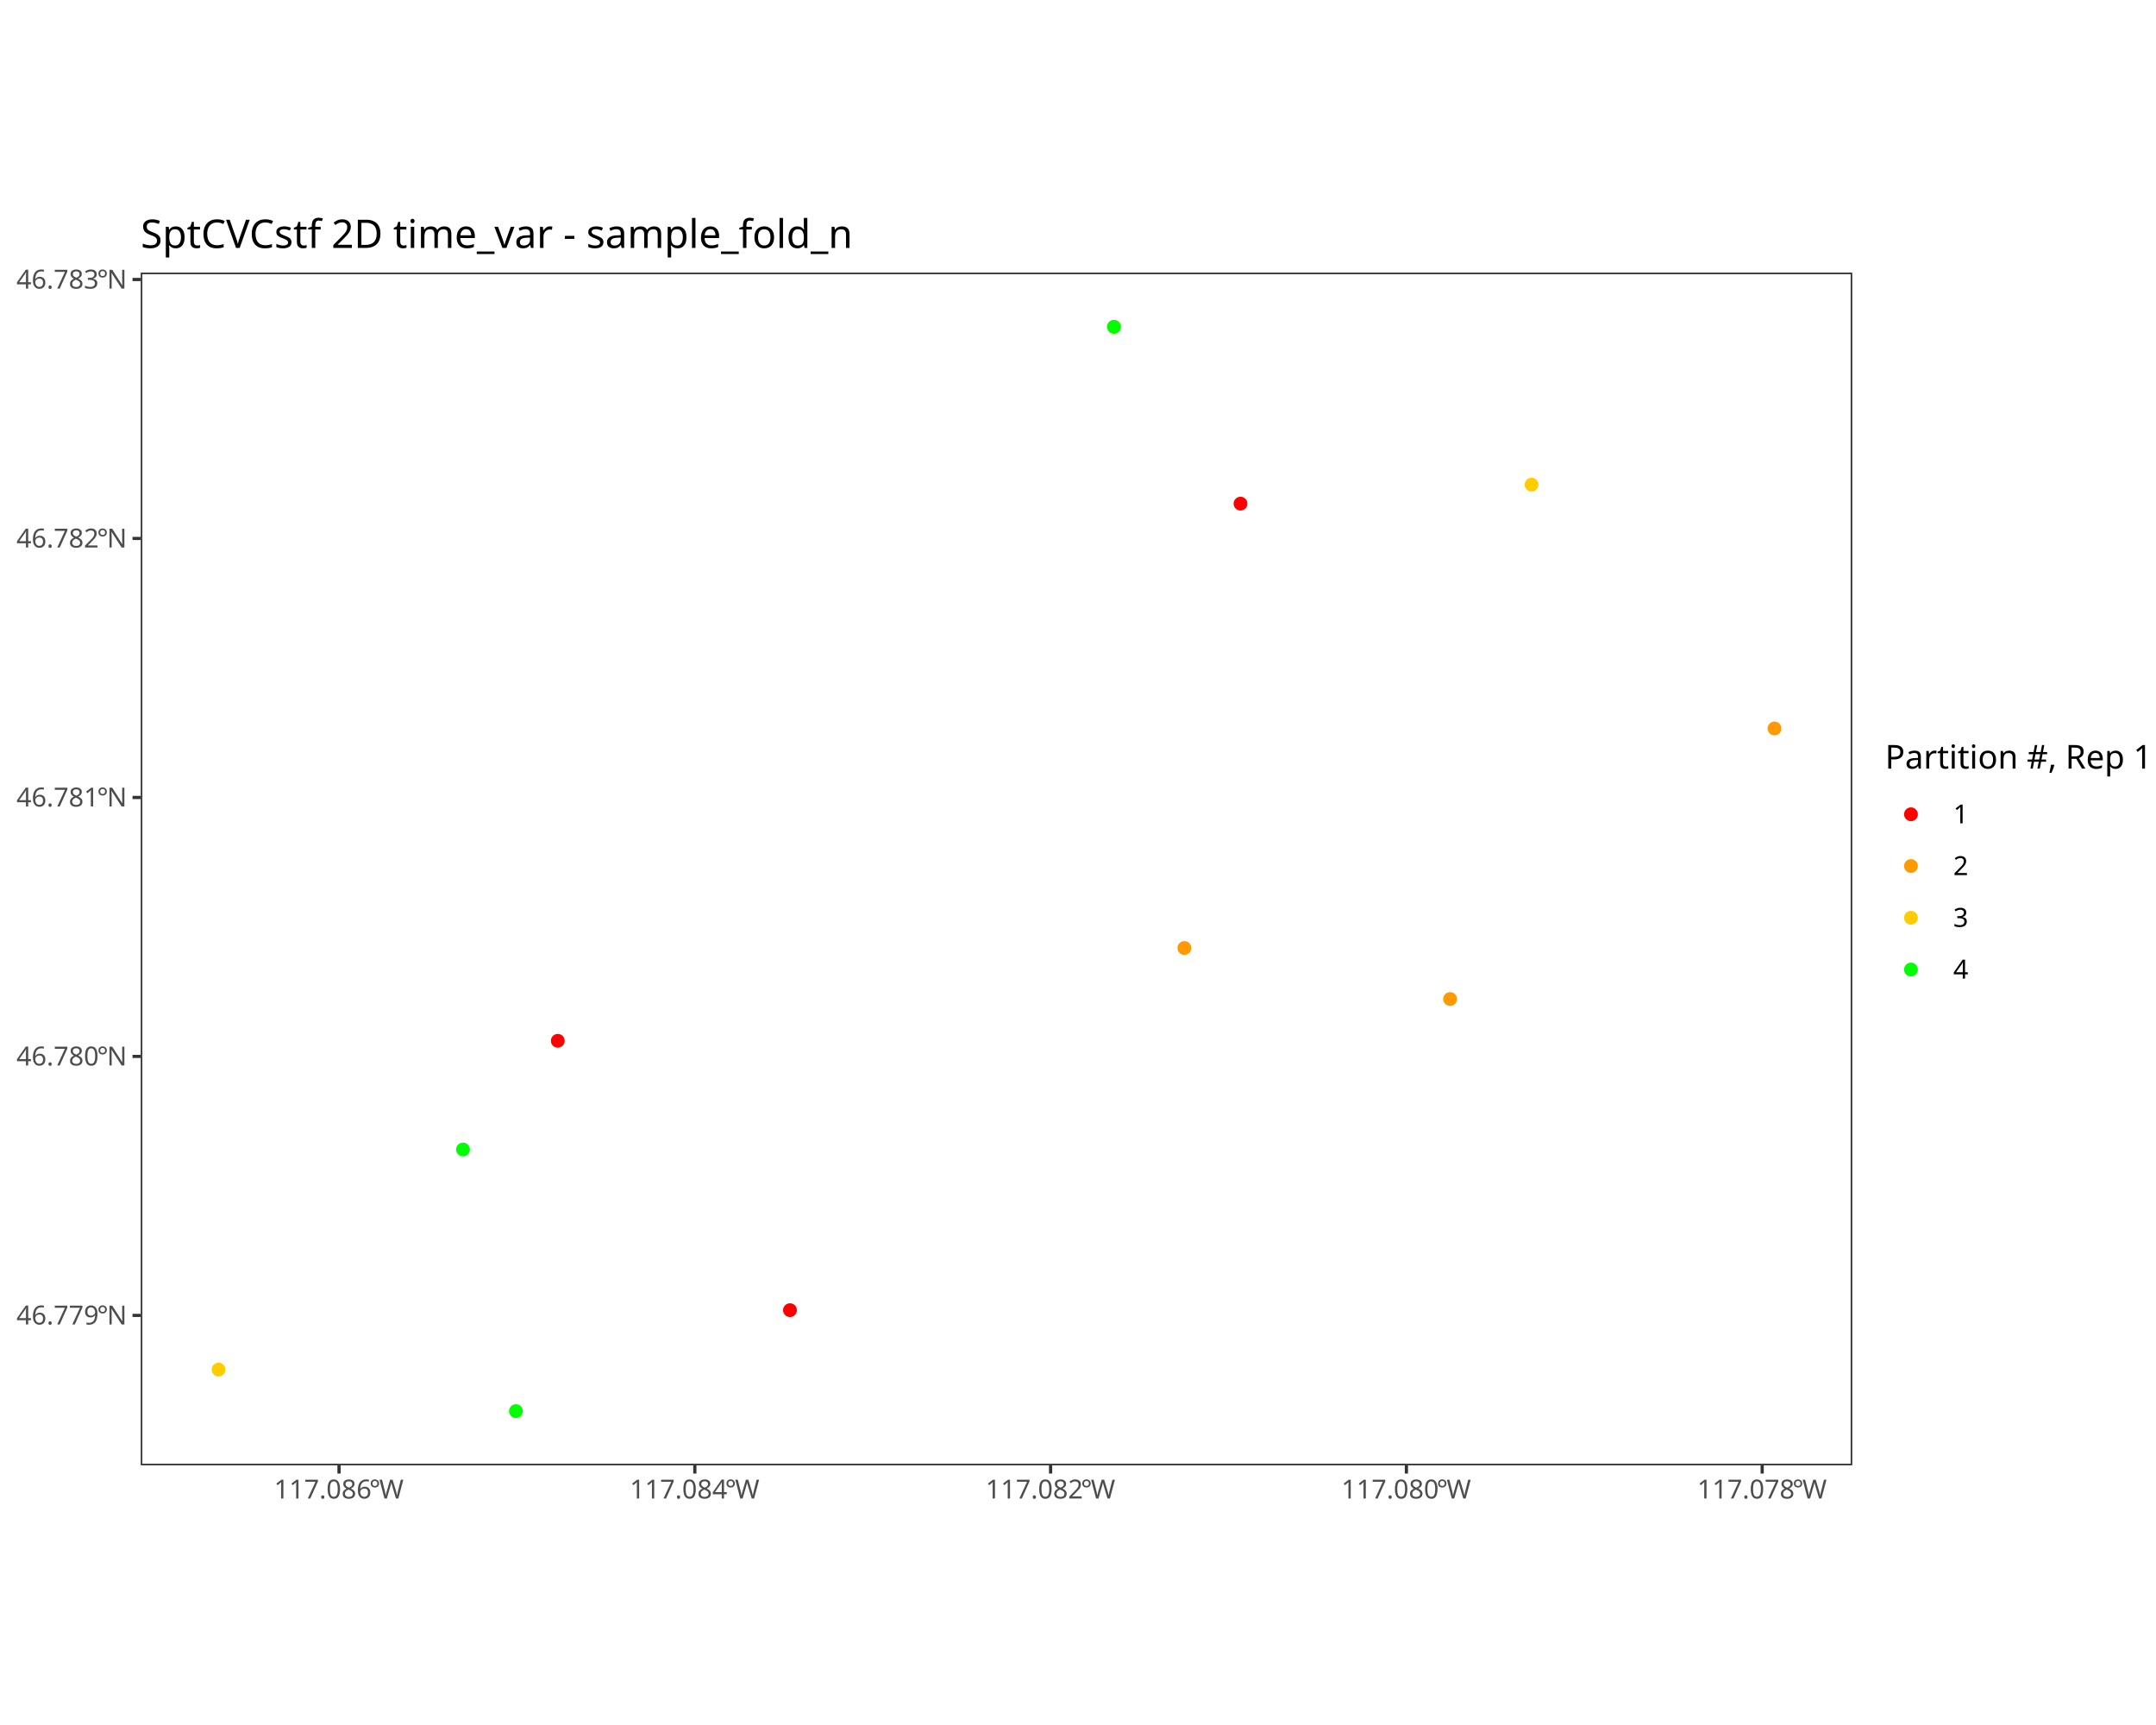
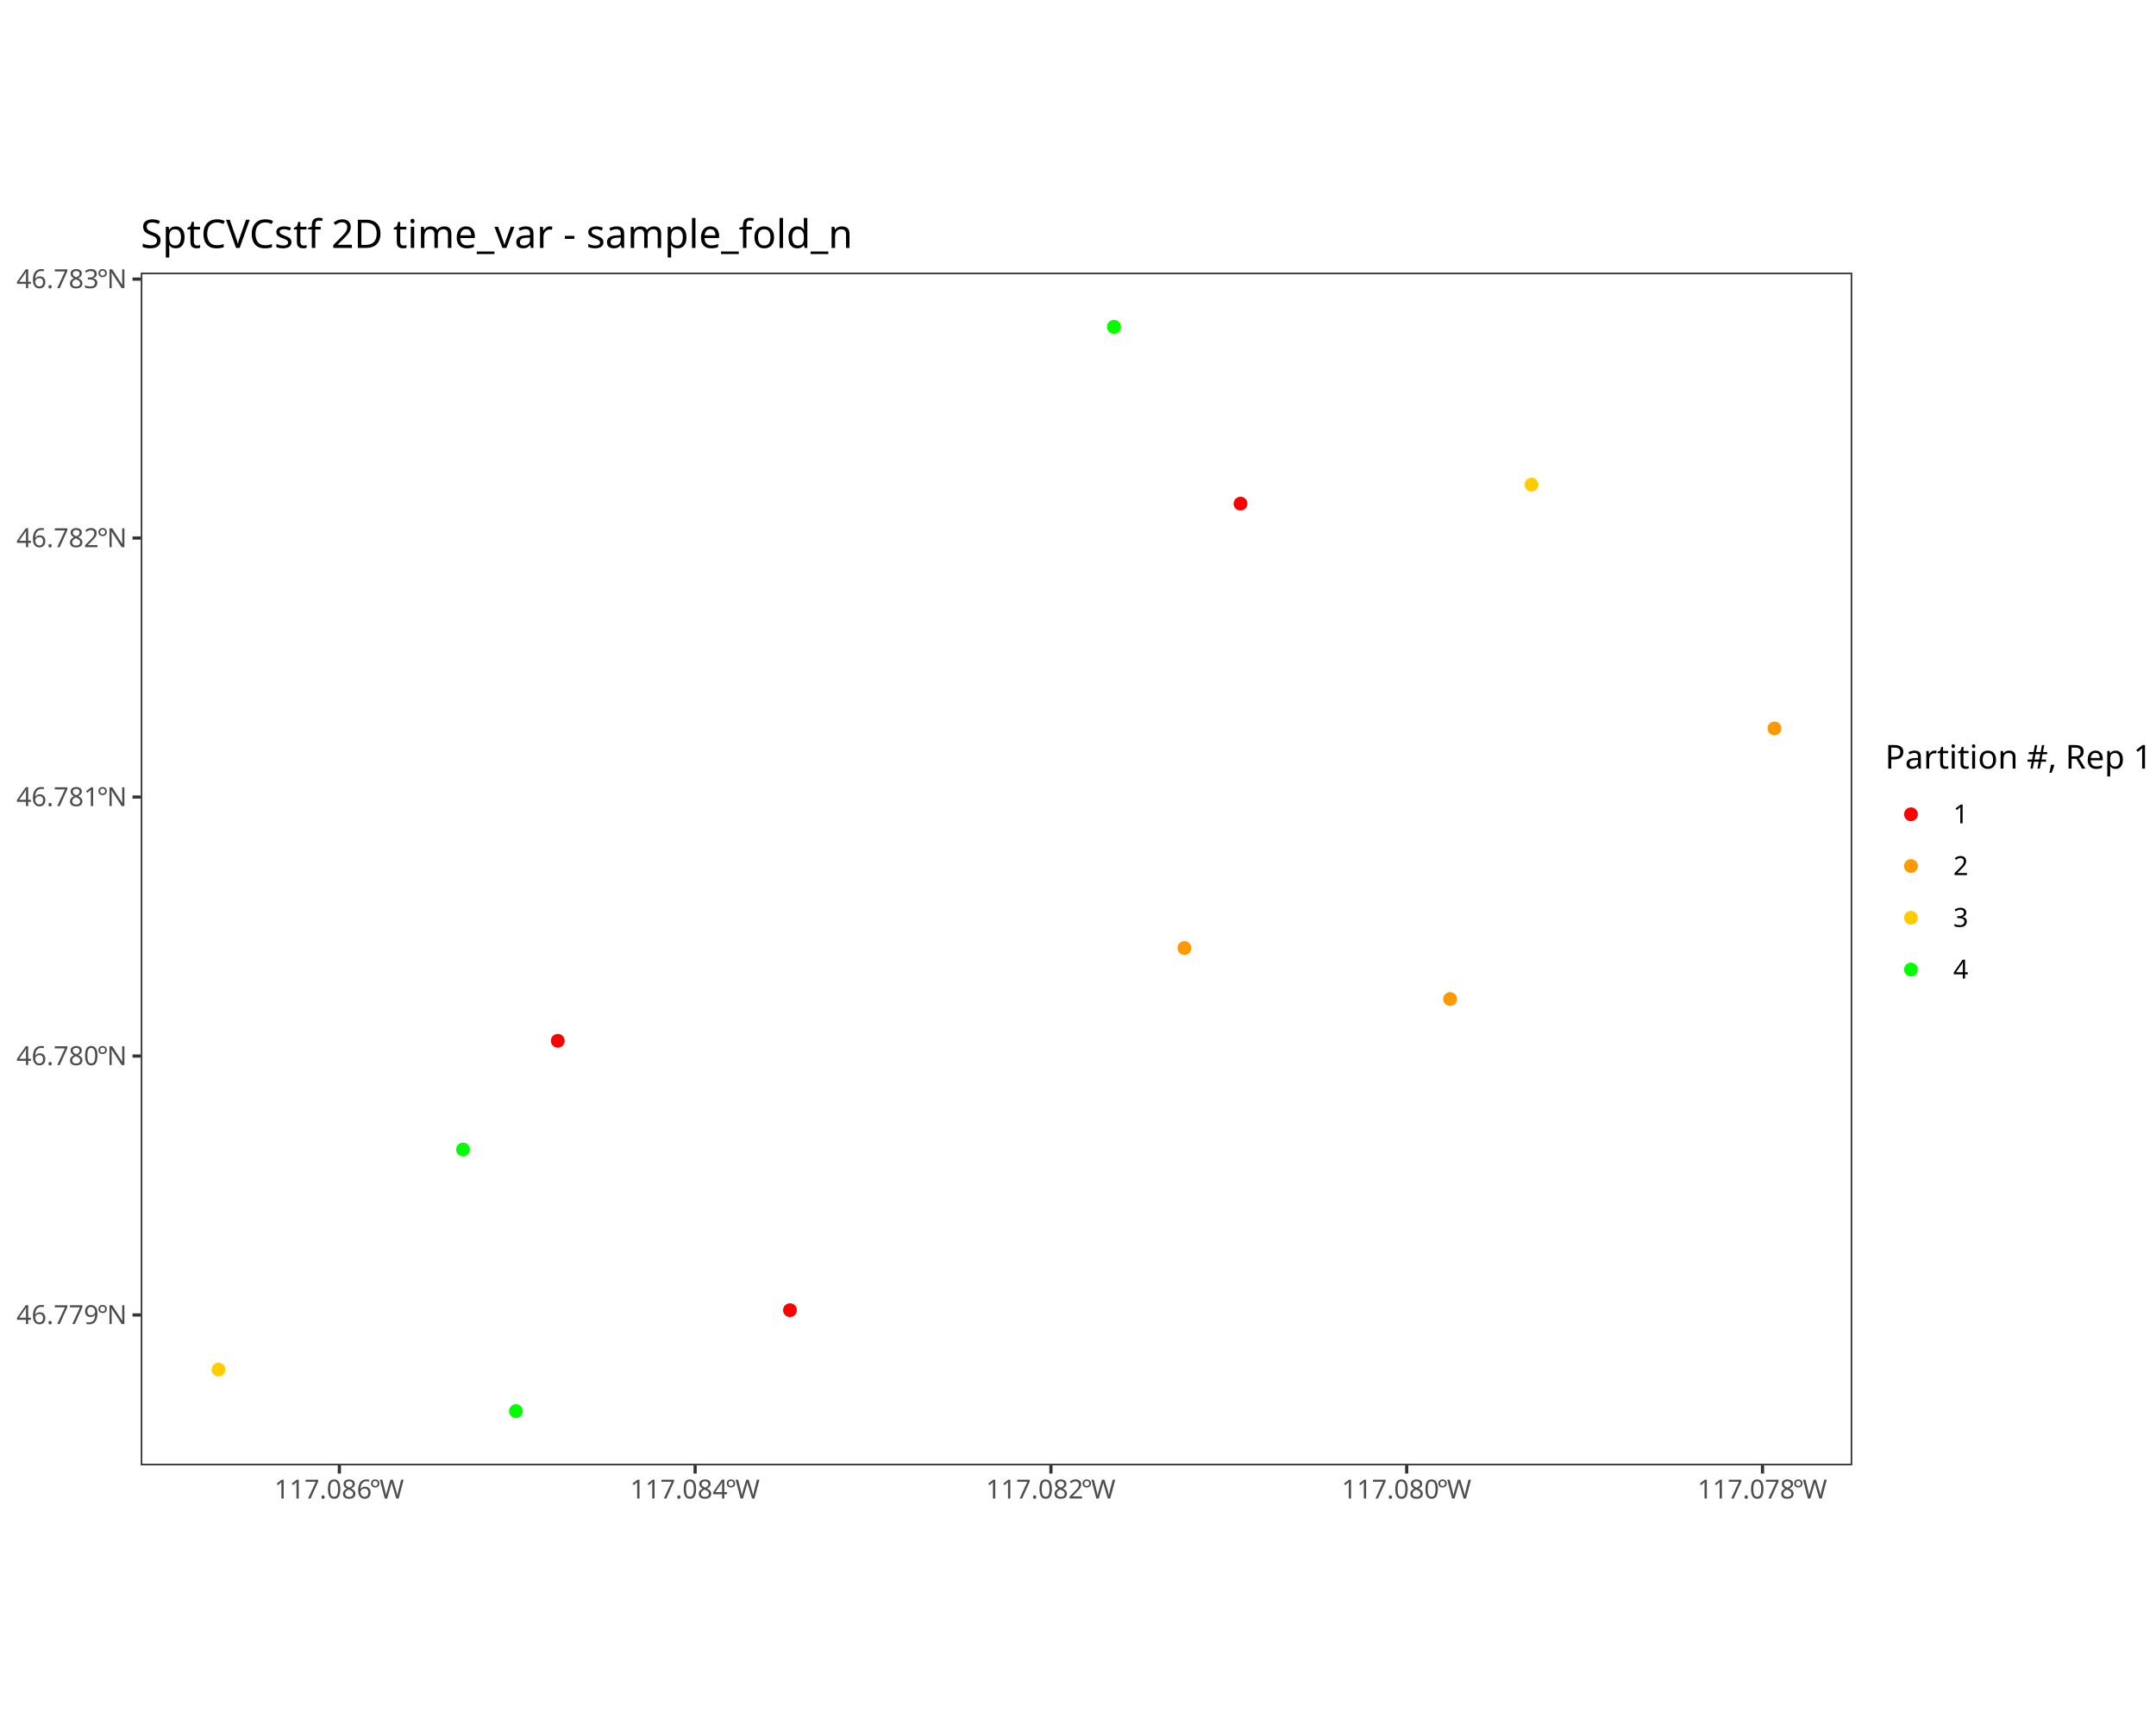
<svg xmlns="http://www.w3.org/2000/svg" class="svglite" data-engine-version="2.0" width="720.00pt" height="576.00pt" viewBox="0 0 720.00 576.00">
  <defs>
    <style type="text/css">
    .svglite line, .svglite polyline, .svglite polygon, .svglite path, .svglite rect, .svglite circle {
      fill: none;
      stroke: #000000;
      stroke-linecap: round;
      stroke-linejoin: round;
      stroke-miterlimit: 10.00;
    }
  </style>
  </defs>
  <rect width="100%" height="100%" style="stroke: none; fill: #FFFFFF;" />
  <defs>
    <clipPath id="cpMC4wMHw3MjAuMDB8MC4wMHw1NzYuMDA=">
      <rect x="0.00" y="0.00" width="720.00" height="576.00" />
    </clipPath>
  </defs>
  <g clip-path="url(#cpMC4wMHw3MjAuMDB8MC4wMHw1NzYuMDA=)">
</g>
  <defs>
    <clipPath id="cpMC4wMHw3MjAuMDB8NjguMjR8NTA3Ljc2">
      <rect x="0.00" y="68.24" width="720.00" height="439.52" />
    </clipPath>
  </defs>
  <g clip-path="url(#cpMC4wMHw3MjAuMDB8NjguMjR8NTA3Ljc2)">
    <rect x="0.00" y="68.24" width="720.00" height="439.52" style="stroke-width: 1.07; stroke: #FFFFFF; fill: #FFFFFF;" />
  </g>
  <g clip-path="url(#cpMC4wMHw3MjAuMDB8MC4wMHw1NzYuMDA=)">
</g>
  <defs>
    <clipPath id="cpNDcuMDB8NjE4LjU3fDkxLjAyfDQ4OS4yOQ==">
      <rect x="47.00" y="91.02" width="571.57" height="398.27" />
    </clipPath>
  </defs>
  <g clip-path="url(#cpNDcuMDB8NjE4LjU3fDkxLjAyfDQ4OS4yOQ==)">
    <rect x="47.00" y="91.02" width="571.57" height="398.27" style="stroke-width: 1.07; stroke: none; fill: #FFFFFF;" />
    <circle cx="414.27" cy="168.17" r="1.95" style="stroke-width: 0.71; stroke: #FF0000; stroke-linecap: butt; fill: #FF0000;" />
    <circle cx="263.81" cy="437.48" r="1.95" style="stroke-width: 0.71; stroke: #FF0000; stroke-linecap: butt; fill: #FF0000;" />
    <circle cx="186.27" cy="347.54" r="1.95" style="stroke-width: 0.71; stroke: #FF0000; stroke-linecap: butt; fill: #FF0000;" />
    <circle cx="592.59" cy="243.24" r="1.95" style="stroke-width: 0.71; stroke: #FF9900; stroke-linecap: butt; fill: #FF9900;" />
    <circle cx="395.53" cy="316.55" r="1.95" style="stroke-width: 0.71; stroke: #FF9900; stroke-linecap: butt; fill: #FF9900;" />
    <circle cx="484.26" cy="333.59" r="1.95" style="stroke-width: 0.71; stroke: #FF9900; stroke-linecap: butt; fill: #FF9900;" />
    <circle cx="72.98" cy="457.33" r="1.95" style="stroke-width: 0.71; stroke: #FFCC00; stroke-linecap: butt; fill: #FFCC00;" />
    <circle cx="511.47" cy="161.83" r="1.95" style="stroke-width: 0.71; stroke: #FFCC00; stroke-linecap: butt; fill: #FFCC00;" />
    <circle cx="372.02" cy="109.13" r="1.95" style="stroke-width: 0.71; stroke: #FFCC00; stroke-linecap: butt; fill: #FFCC00;" />
    <circle cx="172.29" cy="471.19" r="1.95" style="stroke-width: 0.71; stroke: #00FF00; stroke-linecap: butt; fill: #00FF00;" />
    <circle cx="372.02" cy="109.13" r="1.95" style="stroke-width: 0.71; stroke: #00FF00; stroke-linecap: butt; fill: #00FF00;" />
    <circle cx="154.62" cy="383.83" r="1.95" style="stroke-width: 0.71; stroke: #00FF00; stroke-linecap: butt; fill: #00FF00;" />
    <rect x="47.00" y="91.02" width="571.57" height="398.27" style="stroke-width: 1.07; stroke: #333333;" />
  </g>
  <g clip-path="url(#cpMC4wMHw3MjAuMDB8MC4wMHw1NzYuMDA=)">
-     <text x="5.48" y="442.26" style="font-size: 8.80px; fill: #4D4D4D; font-family: sans;" textLength="26.92px" lengthAdjust="spacingAndGlyphs">46.779</text>
-     <text x="32.40" y="442.26" style="font-size: 8.80px; fill: #4D4D4D; font-family: sans;" textLength="3.31px" lengthAdjust="spacingAndGlyphs">°</text>
-     <text x="35.71" y="442.26" style="font-size: 8.80px; fill: #4D4D4D; font-family: sans;" textLength="6.36px" lengthAdjust="spacingAndGlyphs">N</text>
-     <text x="5.48" y="355.78" style="font-size: 8.80px; fill: #4D4D4D; font-family: sans;" textLength="26.92px" lengthAdjust="spacingAndGlyphs">46.780</text>
-     <text x="32.40" y="355.78" style="font-size: 8.80px; fill: #4D4D4D; font-family: sans;" textLength="3.31px" lengthAdjust="spacingAndGlyphs">°</text>
-     <text x="35.71" y="355.78" style="font-size: 8.80px; fill: #4D4D4D; font-family: sans;" textLength="6.36px" lengthAdjust="spacingAndGlyphs">N</text>
-     <text x="5.48" y="269.31" style="font-size: 8.80px; fill: #4D4D4D; font-family: sans;" textLength="26.92px" lengthAdjust="spacingAndGlyphs">46.781</text>
-     <text x="32.40" y="269.31" style="font-size: 8.80px; fill: #4D4D4D; font-family: sans;" textLength="3.31px" lengthAdjust="spacingAndGlyphs">°</text>
-     <text x="35.71" y="269.31" style="font-size: 8.80px; fill: #4D4D4D; font-family: sans;" textLength="6.36px" lengthAdjust="spacingAndGlyphs">N</text>
-     <text x="5.48" y="182.83" style="font-size: 8.80px; fill: #4D4D4D; font-family: sans;" textLength="26.92px" lengthAdjust="spacingAndGlyphs">46.782</text>
-     <text x="32.40" y="182.83" style="font-size: 8.80px; fill: #4D4D4D; font-family: sans;" textLength="3.31px" lengthAdjust="spacingAndGlyphs">°</text>
-     <text x="35.71" y="182.83" style="font-size: 8.80px; fill: #4D4D4D; font-family: sans;" textLength="6.36px" lengthAdjust="spacingAndGlyphs">N</text>
-     <text x="5.48" y="96.36" style="font-size: 8.80px; fill: #4D4D4D; font-family: sans;" textLength="26.92px" lengthAdjust="spacingAndGlyphs">46.783</text>
-     <text x="32.40" y="96.36" style="font-size: 8.80px; fill: #4D4D4D; font-family: sans;" textLength="3.31px" lengthAdjust="spacingAndGlyphs">°</text>
-     <text x="35.71" y="96.36" style="font-size: 8.80px; fill: #4D4D4D; font-family: sans;" textLength="6.36px" lengthAdjust="spacingAndGlyphs">N</text>
-     <polyline points="44.26,439.23 47.00,439.23 " style="stroke-width: 1.07; stroke: #333333; stroke-linecap: butt;" />
-     <polyline points="44.26,352.75 47.00,352.75 " style="stroke-width: 1.07; stroke: #333333; stroke-linecap: butt;" />
-     <polyline points="44.26,266.28 47.00,266.28 " style="stroke-width: 1.07; stroke: #333333; stroke-linecap: butt;" />
-     <polyline points="44.26,179.80 47.00,179.80 " style="stroke-width: 1.07; stroke: #333333; stroke-linecap: butt;" />
-     <polyline points="44.26,93.33 47.00,93.33 " style="stroke-width: 1.07; stroke: #333333; stroke-linecap: butt;" />
-     <polyline points="113.22,492.03 113.22,489.29 " style="stroke-width: 1.07; stroke: #333333; stroke-linecap: butt;" />
-     <polyline points="232.04,492.03 232.04,489.29 " style="stroke-width: 1.07; stroke: #333333; stroke-linecap: butt;" />
-     <polyline points="350.85,492.03 350.85,489.29 " style="stroke-width: 1.07; stroke: #333333; stroke-linecap: butt;" />
-     <polyline points="469.67,492.03 469.67,489.29 " style="stroke-width: 1.07; stroke: #333333; stroke-linecap: butt;" />
-     <polyline points="588.48,492.03 588.48,489.29 " style="stroke-width: 1.07; stroke: #333333; stroke-linecap: butt;" />
-     <text x="91.51" y="500.37" style="font-size: 8.80px; fill: #4D4D4D; font-family: sans;" textLength="31.81px" lengthAdjust="spacingAndGlyphs">117.086</text>
-     <text x="123.32" y="500.37" style="font-size: 8.80px; fill: #4D4D4D; font-family: sans;" textLength="3.31px" lengthAdjust="spacingAndGlyphs">°</text>
-     <text x="126.63" y="500.37" style="font-size: 8.80px; fill: #4D4D4D; font-family: sans;" textLength="8.31px" lengthAdjust="spacingAndGlyphs">W</text>
-     <text x="210.32" y="500.37" style="font-size: 8.80px; fill: #4D4D4D; font-family: sans;" textLength="31.81px" lengthAdjust="spacingAndGlyphs">117.084</text>
-     <text x="242.13" y="500.37" style="font-size: 8.80px; fill: #4D4D4D; font-family: sans;" textLength="3.31px" lengthAdjust="spacingAndGlyphs">°</text>
-     <text x="245.44" y="500.37" style="font-size: 8.80px; fill: #4D4D4D; font-family: sans;" textLength="8.31px" lengthAdjust="spacingAndGlyphs">W</text>
-     <text x="329.14" y="500.37" style="font-size: 8.80px; fill: #4D4D4D; font-family: sans;" textLength="31.81px" lengthAdjust="spacingAndGlyphs">117.082</text>
-     <text x="360.95" y="500.37" style="font-size: 8.80px; fill: #4D4D4D; font-family: sans;" textLength="3.31px" lengthAdjust="spacingAndGlyphs">°</text>
-     <text x="364.26" y="500.37" style="font-size: 8.80px; fill: #4D4D4D; font-family: sans;" textLength="8.31px" lengthAdjust="spacingAndGlyphs">W</text>
-     <text x="447.95" y="500.37" style="font-size: 8.80px; fill: #4D4D4D; font-family: sans;" textLength="31.81px" lengthAdjust="spacingAndGlyphs">117.080</text>
-     <text x="479.76" y="500.37" style="font-size: 8.80px; fill: #4D4D4D; font-family: sans;" textLength="3.31px" lengthAdjust="spacingAndGlyphs">°</text>
-     <text x="483.07" y="500.37" style="font-size: 8.80px; fill: #4D4D4D; font-family: sans;" textLength="8.31px" lengthAdjust="spacingAndGlyphs">W</text>
-     <text x="566.77" y="500.37" style="font-size: 8.80px; fill: #4D4D4D; font-family: sans;" textLength="31.81px" lengthAdjust="spacingAndGlyphs">117.078</text>
-     <text x="598.58" y="500.37" style="font-size: 8.80px; fill: #4D4D4D; font-family: sans;" textLength="3.31px" lengthAdjust="spacingAndGlyphs">°</text>
-     <text x="601.89" y="500.37" style="font-size: 8.80px; fill: #4D4D4D; font-family: sans;" textLength="8.31px" lengthAdjust="spacingAndGlyphs">W</text>
+     <text x="5.48" y="442.12" style="font-size: 8.80px; fill: #4D4D4D; font-family: sans;" textLength="26.92px" lengthAdjust="spacingAndGlyphs">46.779</text>
+     <text x="32.40" y="442.12" style="font-size: 8.80px; fill: #4D4D4D; font-family: sans;" textLength="3.31px" lengthAdjust="spacingAndGlyphs">°</text>
+     <text x="35.71" y="442.12" style="font-size: 8.80px; fill: #4D4D4D; font-family: sans;" textLength="6.36px" lengthAdjust="spacingAndGlyphs">N</text>
+     <text x="5.48" y="355.65" style="font-size: 8.80px; fill: #4D4D4D; font-family: sans;" textLength="26.92px" lengthAdjust="spacingAndGlyphs">46.780</text>
+     <text x="32.40" y="355.65" style="font-size: 8.80px; fill: #4D4D4D; font-family: sans;" textLength="3.31px" lengthAdjust="spacingAndGlyphs">°</text>
+     <text x="35.71" y="355.65" style="font-size: 8.80px; fill: #4D4D4D; font-family: sans;" textLength="6.36px" lengthAdjust="spacingAndGlyphs">N</text>
+     <text x="5.48" y="269.17" style="font-size: 8.80px; fill: #4D4D4D; font-family: sans;" textLength="26.92px" lengthAdjust="spacingAndGlyphs">46.781</text>
+     <text x="32.40" y="269.17" style="font-size: 8.80px; fill: #4D4D4D; font-family: sans;" textLength="3.31px" lengthAdjust="spacingAndGlyphs">°</text>
+     <text x="35.71" y="269.17" style="font-size: 8.80px; fill: #4D4D4D; font-family: sans;" textLength="6.36px" lengthAdjust="spacingAndGlyphs">N</text>
+     <text x="5.48" y="182.70" style="font-size: 8.80px; fill: #4D4D4D; font-family: sans;" textLength="26.92px" lengthAdjust="spacingAndGlyphs">46.782</text>
+     <text x="32.40" y="182.70" style="font-size: 8.80px; fill: #4D4D4D; font-family: sans;" textLength="3.31px" lengthAdjust="spacingAndGlyphs">°</text>
+     <text x="35.71" y="182.70" style="font-size: 8.80px; fill: #4D4D4D; font-family: sans;" textLength="6.36px" lengthAdjust="spacingAndGlyphs">N</text>
+     <text x="5.48" y="96.22" style="font-size: 8.80px; fill: #4D4D4D; font-family: sans;" textLength="26.92px" lengthAdjust="spacingAndGlyphs">46.783</text>
+     <text x="32.40" y="96.22" style="font-size: 8.80px; fill: #4D4D4D; font-family: sans;" textLength="3.31px" lengthAdjust="spacingAndGlyphs">°</text>
+     <text x="35.71" y="96.22" style="font-size: 8.80px; fill: #4D4D4D; font-family: sans;" textLength="6.36px" lengthAdjust="spacingAndGlyphs">N</text>
+     <polyline points="44.26,439.09 47.00,439.09 " style="stroke-width: 1.07; stroke: #333333; stroke-linecap: butt;" />
+     <polyline points="44.26,352.62 47.00,352.62 " style="stroke-width: 1.07; stroke: #333333; stroke-linecap: butt;" />
+     <polyline points="44.26,266.14 47.00,266.14 " style="stroke-width: 1.07; stroke: #333333; stroke-linecap: butt;" />
+     <polyline points="44.26,179.66 47.00,179.66 " style="stroke-width: 1.07; stroke: #333333; stroke-linecap: butt;" />
+     <polyline points="44.26,93.19 47.00,93.19 " style="stroke-width: 1.07; stroke: #333333; stroke-linecap: butt;" />
+     <polyline points="113.33,492.03 113.33,489.29 " style="stroke-width: 1.07; stroke: #333333; stroke-linecap: butt;" />
+     <polyline points="232.14,492.03 232.14,489.29 " style="stroke-width: 1.07; stroke: #333333; stroke-linecap: butt;" />
+     <polyline points="350.96,492.03 350.96,489.29 " style="stroke-width: 1.07; stroke: #333333; stroke-linecap: butt;" />
+     <polyline points="469.77,492.03 469.77,489.29 " style="stroke-width: 1.07; stroke: #333333; stroke-linecap: butt;" />
+     <polyline points="588.59,492.03 588.59,489.29 " style="stroke-width: 1.07; stroke: #333333; stroke-linecap: butt;" />
+     <text x="91.61" y="500.37" style="font-size: 8.80px; fill: #4D4D4D; font-family: sans;" textLength="31.81px" lengthAdjust="spacingAndGlyphs">117.086</text>
+     <text x="123.42" y="500.37" style="font-size: 8.80px; fill: #4D4D4D; font-family: sans;" textLength="3.31px" lengthAdjust="spacingAndGlyphs">°</text>
+     <text x="126.73" y="500.37" style="font-size: 8.80px; fill: #4D4D4D; font-family: sans;" textLength="8.31px" lengthAdjust="spacingAndGlyphs">W</text>
+     <text x="210.43" y="500.37" style="font-size: 8.80px; fill: #4D4D4D; font-family: sans;" textLength="31.81px" lengthAdjust="spacingAndGlyphs">117.084</text>
+     <text x="242.24" y="500.37" style="font-size: 8.80px; fill: #4D4D4D; font-family: sans;" textLength="3.31px" lengthAdjust="spacingAndGlyphs">°</text>
+     <text x="245.55" y="500.37" style="font-size: 8.80px; fill: #4D4D4D; font-family: sans;" textLength="8.31px" lengthAdjust="spacingAndGlyphs">W</text>
+     <text x="329.24" y="500.37" style="font-size: 8.80px; fill: #4D4D4D; font-family: sans;" textLength="31.81px" lengthAdjust="spacingAndGlyphs">117.082</text>
+     <text x="361.05" y="500.37" style="font-size: 8.80px; fill: #4D4D4D; font-family: sans;" textLength="3.31px" lengthAdjust="spacingAndGlyphs">°</text>
+     <text x="364.36" y="500.37" style="font-size: 8.80px; fill: #4D4D4D; font-family: sans;" textLength="8.31px" lengthAdjust="spacingAndGlyphs">W</text>
+     <text x="448.06" y="500.37" style="font-size: 8.80px; fill: #4D4D4D; font-family: sans;" textLength="31.81px" lengthAdjust="spacingAndGlyphs">117.080</text>
+     <text x="479.87" y="500.37" style="font-size: 8.80px; fill: #4D4D4D; font-family: sans;" textLength="3.31px" lengthAdjust="spacingAndGlyphs">°</text>
+     <text x="483.18" y="500.37" style="font-size: 8.80px; fill: #4D4D4D; font-family: sans;" textLength="8.31px" lengthAdjust="spacingAndGlyphs">W</text>
+     <text x="566.87" y="500.37" style="font-size: 8.80px; fill: #4D4D4D; font-family: sans;" textLength="31.81px" lengthAdjust="spacingAndGlyphs">117.078</text>
+     <text x="598.68" y="500.37" style="font-size: 8.80px; fill: #4D4D4D; font-family: sans;" textLength="3.31px" lengthAdjust="spacingAndGlyphs">°</text>
+     <text x="601.99" y="500.37" style="font-size: 8.80px; fill: #4D4D4D; font-family: sans;" textLength="8.31px" lengthAdjust="spacingAndGlyphs">W</text>
    <rect x="629.53" y="247.93" width="84.99" height="84.45" style="stroke-width: 1.07; stroke: none; fill: #FFFFFF;" />
    <text x="629.53" y="256.64" style="font-size: 11.00px; font-family: sans;" textLength="84.99px" lengthAdjust="spacingAndGlyphs">Partition #, Rep 1</text>
    <rect x="629.53" y="263.26" width="17.28" height="17.28" style="stroke-width: 1.07; stroke: none; fill: #FFFFFF;" />
    <circle cx="638.17" cy="271.90" r="1.95" style="stroke-width: 0.71; stroke: #FF0000; fill: #FF0000;" />
    <rect x="629.53" y="280.54" width="17.28" height="17.28" style="stroke-width: 1.07; stroke: none; fill: #FFFFFF;" />
    <circle cx="638.17" cy="289.18" r="1.95" style="stroke-width: 0.71; stroke: #FF9900; fill: #FF9900;" />
    <rect x="629.53" y="297.82" width="17.28" height="17.28" style="stroke-width: 1.07; stroke: none; fill: #FFFFFF;" />
    <circle cx="638.17" cy="306.46" r="1.95" style="stroke-width: 0.71; stroke: #FFCC00; fill: #FFCC00;" />
    <rect x="629.53" y="315.10" width="17.28" height="17.28" style="stroke-width: 1.07; stroke: none; fill: #FFFFFF;" />
    <circle cx="638.17" cy="323.74" r="1.95" style="stroke-width: 0.71; stroke: #00FF00; fill: #00FF00;" />
    <text x="652.29" y="274.93" style="font-size: 8.80px; font-family: sans;" textLength="4.89px" lengthAdjust="spacingAndGlyphs">1</text>
    <text x="652.29" y="292.21" style="font-size: 8.80px; font-family: sans;" textLength="4.89px" lengthAdjust="spacingAndGlyphs">2</text>
    <text x="652.29" y="309.49" style="font-size: 8.80px; font-family: sans;" textLength="4.89px" lengthAdjust="spacingAndGlyphs">3</text>
    <text x="652.29" y="326.77" style="font-size: 8.80px; font-family: sans;" textLength="4.89px" lengthAdjust="spacingAndGlyphs">4</text>
    <text x="47.00" y="82.80" style="font-size: 13.20px; font-family: sans;" textLength="234.07px" lengthAdjust="spacingAndGlyphs">SptCVCstf 2D time_var - sample_fold_n</text>
  </g>
</svg>
